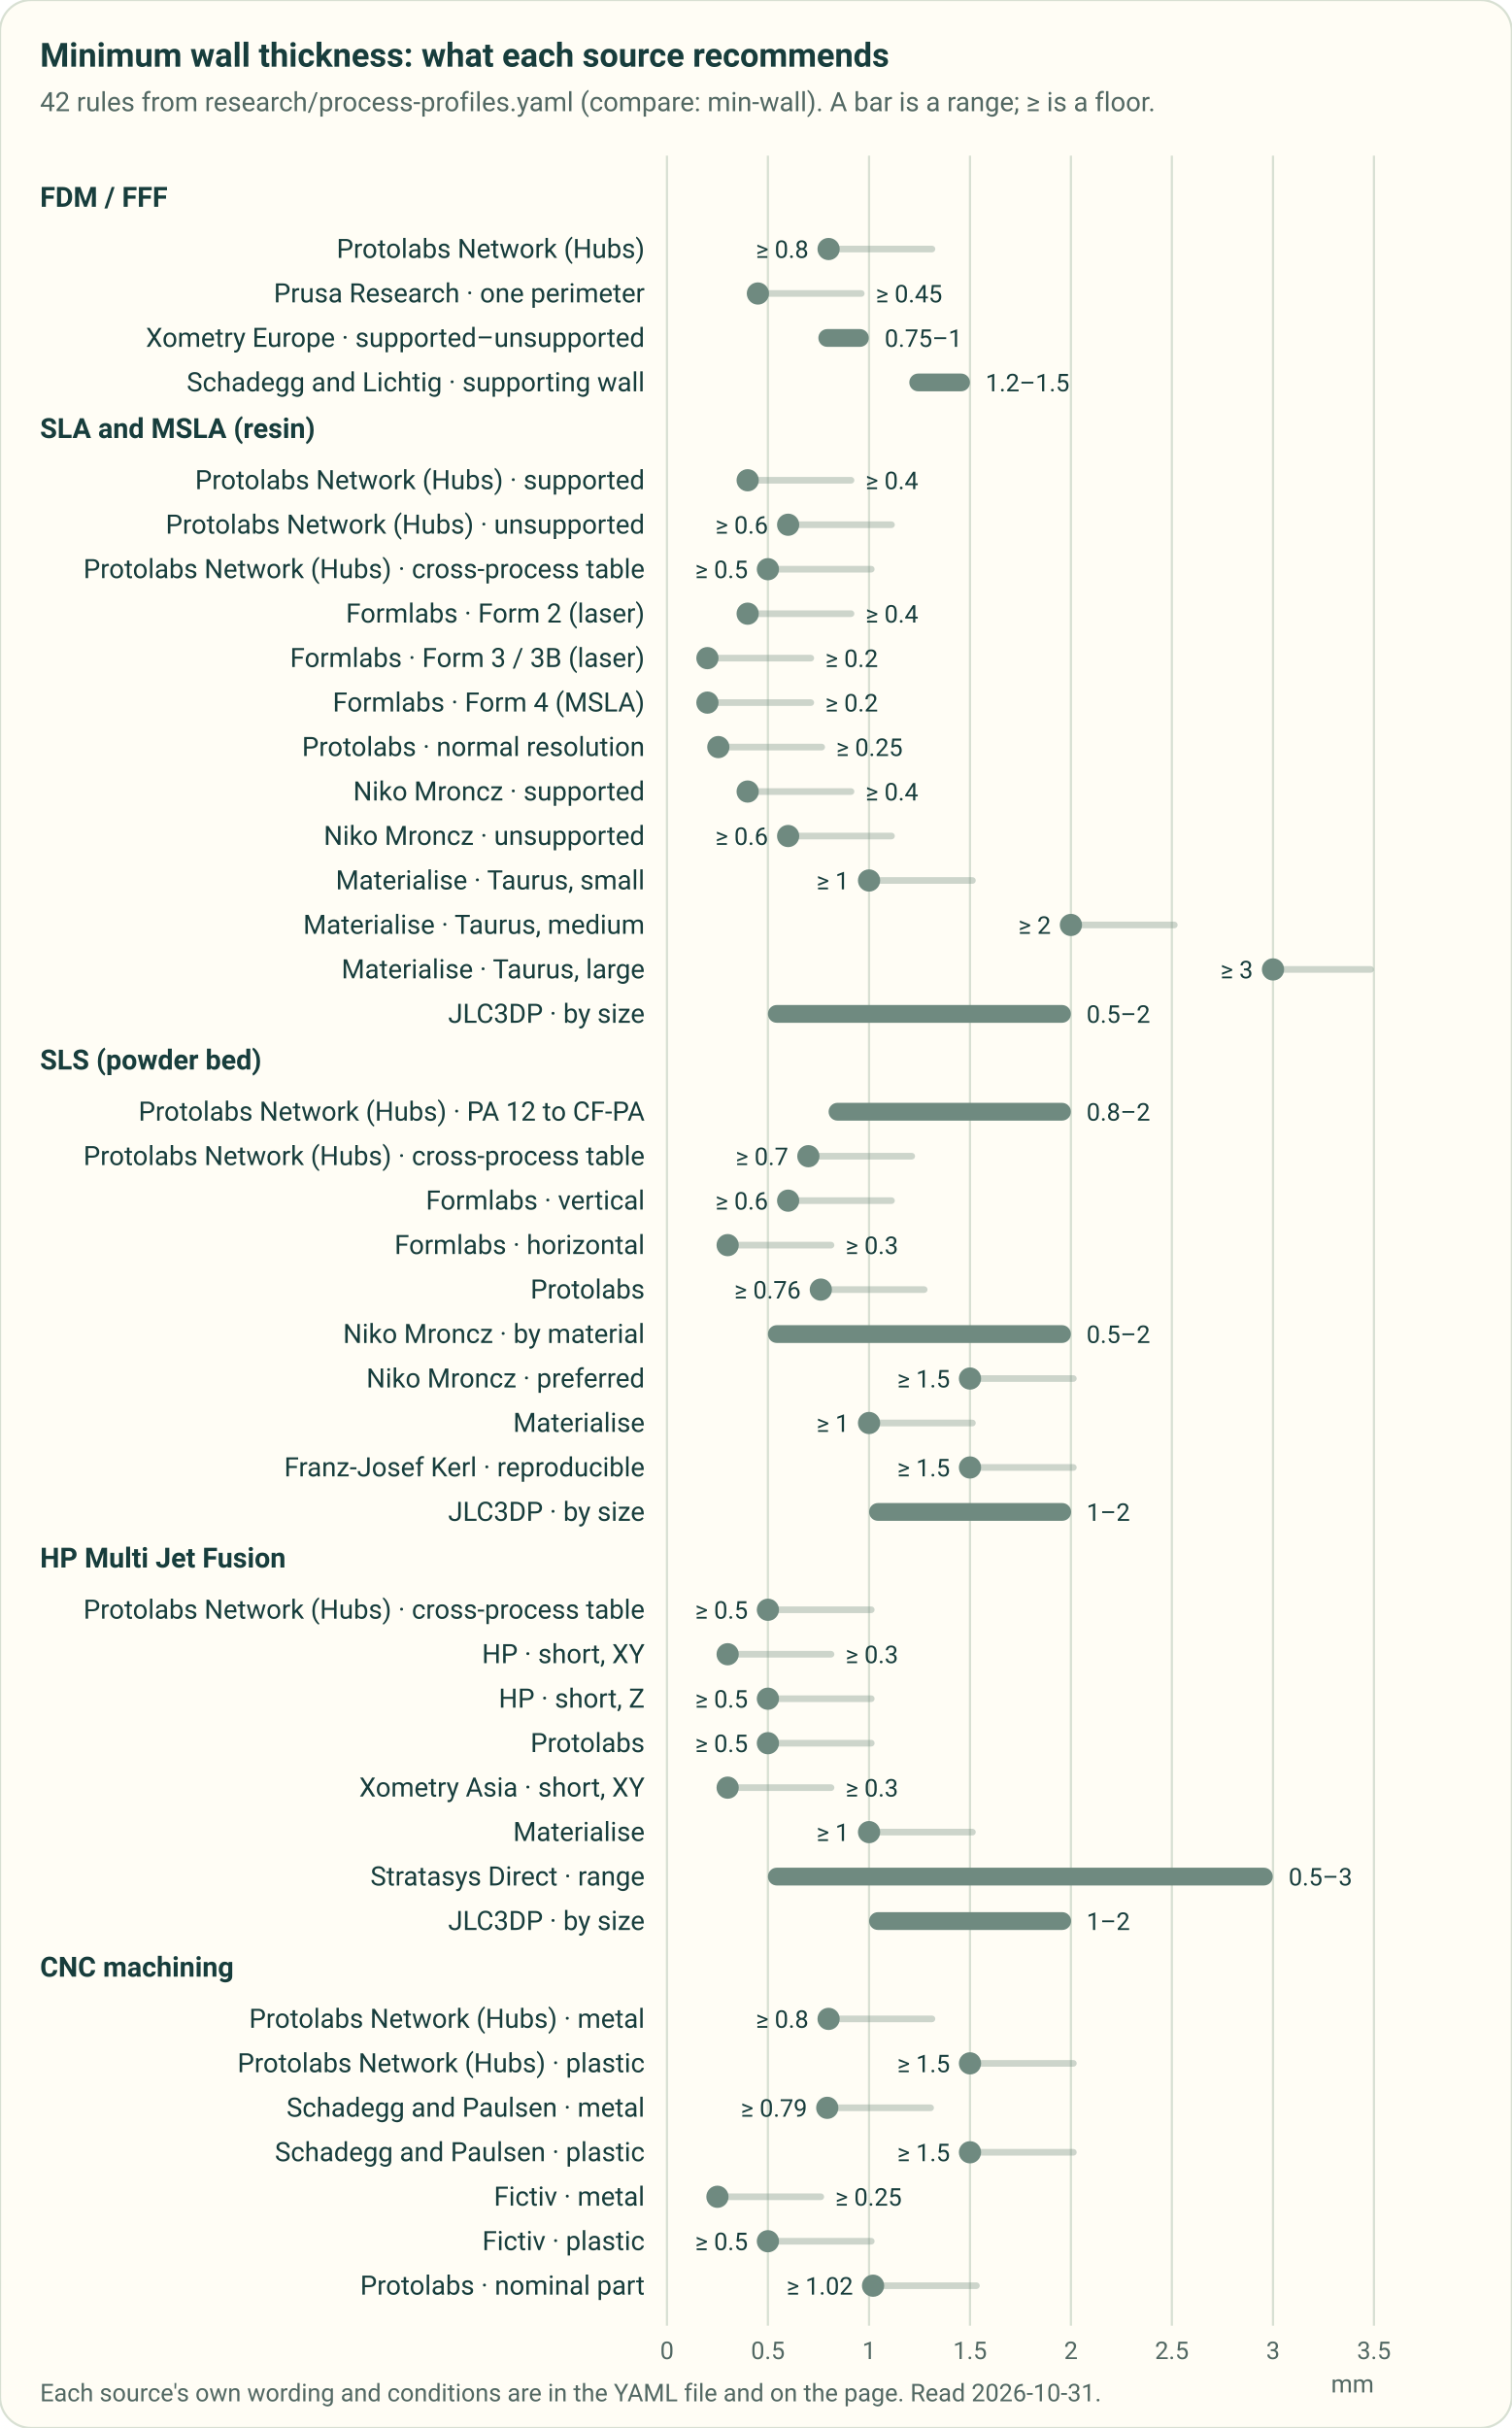
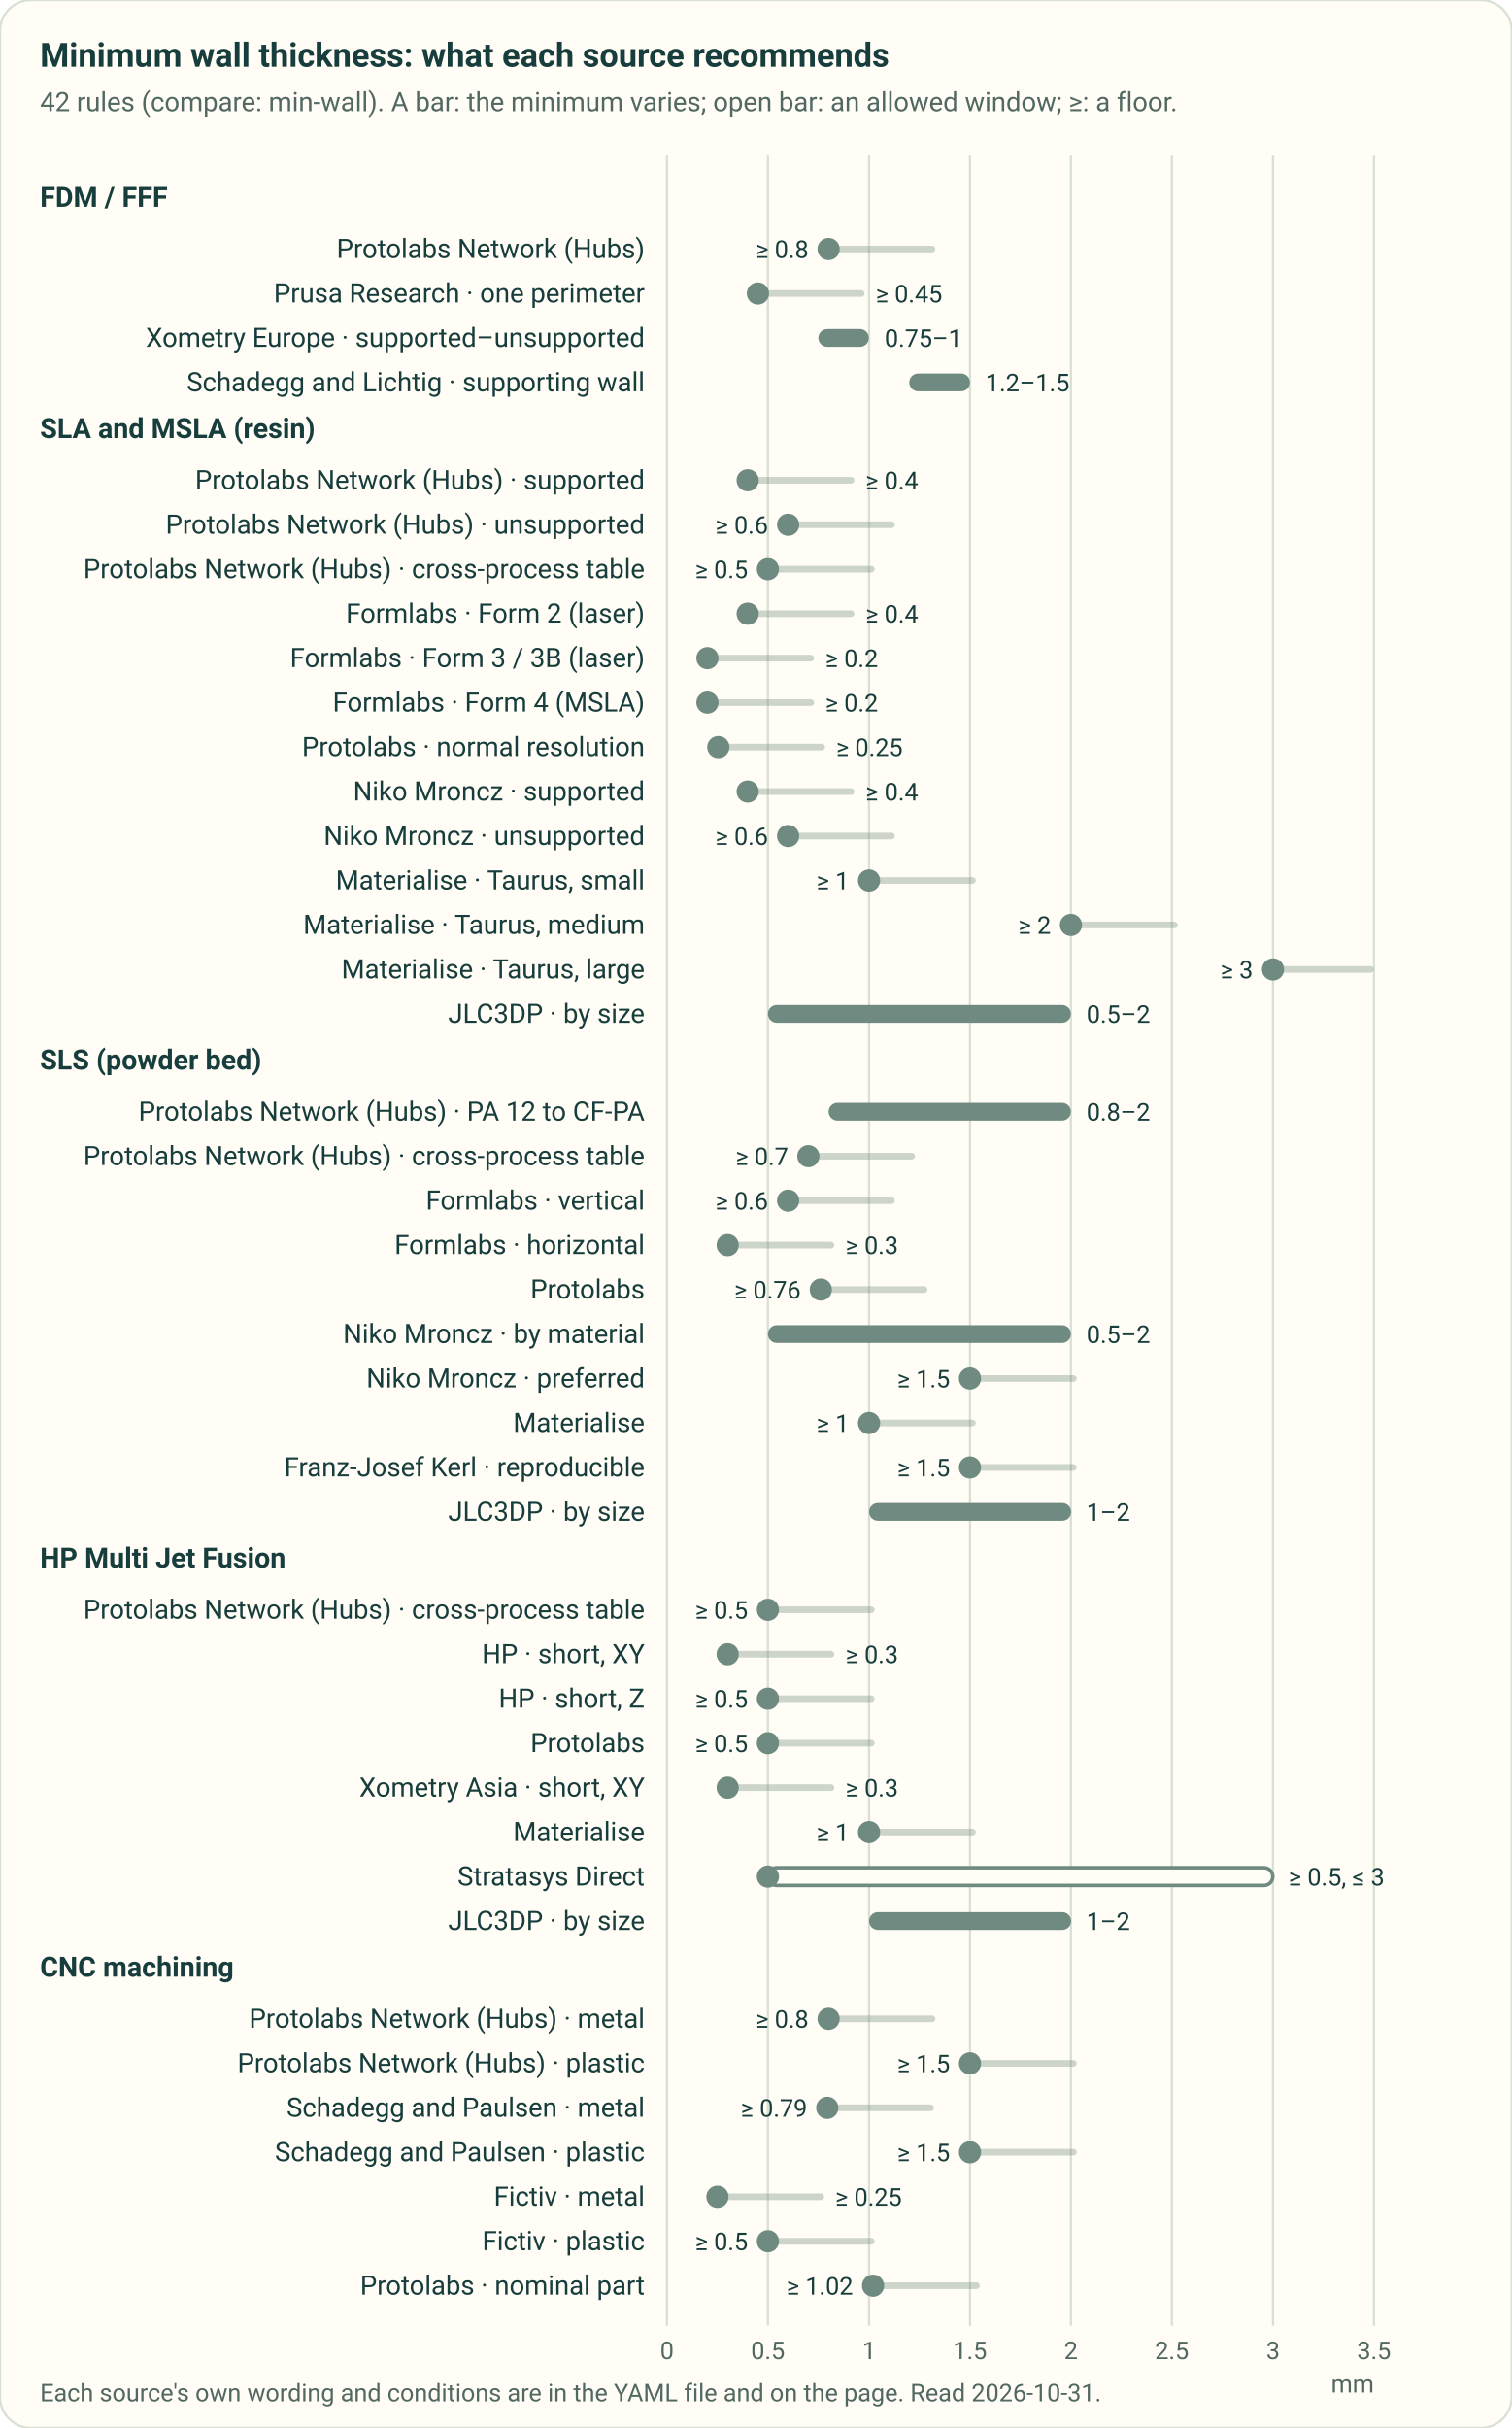
<svg xmlns="http://www.w3.org/2000/svg" viewBox="0 0 680 1092" width="680" height="1092" role="img" aria-label="Minimum wall thickness: what each source recommends" font-family="system-ui,-apple-system,Segoe UI,Roboto,sans-serif">
  <rect width="680" height="1092" rx="14" fill="#fffdf5" stroke="#d8e0d3" />
  <text x="18" y="30" font-size="15" font-weight="700" fill="#173d3c">Minimum wall thickness: what each source recommends</text>
-   <text x="18" y="50" font-size="12" fill="#526863">42 rules from research/process-profiles.yaml (compare: min-wall). A bar is a range; ≥ is a floor.</text>
+   <text x="18" y="50" font-size="12" fill="#526863">42 rules (compare: min-wall). A bar: the minimum varies; open bar: an allowed window; ≥: a floor.</text>
  <line x1="300.0" y1="70" x2="300.0" y2="1046" stroke="#d8e0d3" />
  <text x="300.0" y="1061" font-size="11" fill="#526863" text-anchor="middle">0</text>
  <line x1="345.4" y1="70" x2="345.4" y2="1046" stroke="#d8e0d3" />
  <text x="345.4" y="1061" font-size="11" fill="#526863" text-anchor="middle">0.5</text>
  <line x1="390.9" y1="70" x2="390.9" y2="1046" stroke="#d8e0d3" />
  <text x="390.9" y="1061" font-size="11" fill="#526863" text-anchor="middle">1</text>
  <line x1="436.3" y1="70" x2="436.3" y2="1046" stroke="#d8e0d3" />
  <text x="436.3" y="1061" font-size="11" fill="#526863" text-anchor="middle">1.5</text>
  <line x1="481.7" y1="70" x2="481.7" y2="1046" stroke="#d8e0d3" />
  <text x="481.7" y="1061" font-size="11" fill="#526863" text-anchor="middle">2</text>
  <line x1="527.1" y1="70" x2="527.1" y2="1046" stroke="#d8e0d3" />
  <text x="527.1" y="1061" font-size="11" fill="#526863" text-anchor="middle">2.5</text>
  <line x1="572.6" y1="70" x2="572.6" y2="1046" stroke="#d8e0d3" />
  <text x="572.6" y="1061" font-size="11" fill="#526863" text-anchor="middle">3</text>
  <line x1="618.0" y1="70" x2="618.0" y2="1046" stroke="#d8e0d3" />
  <text x="618.0" y="1061" font-size="11" fill="#526863" text-anchor="middle">3.5</text>
  <text x="618.0" y="1076" font-size="11" fill="#526863" text-anchor="end">mm</text>
  <text x="18" y="93" font-size="12.5" font-weight="700" fill="#173d3c">FDM / FFF</text>
  <text x="290" y="116.0" font-size="12" fill="#173d3c" text-anchor="end">Protolabs Network (Hubs)</text>
  <rect x="372.7" y="110.5" width="48.0" height="3" rx="1.5" fill="#6f8a80" fill-opacity="0.35" />
  <circle cx="372.7" cy="112.0" r="5" fill="#6f8a80" />
  <text x="363.7" y="116.0" font-size="11" fill="#173d3c" text-anchor="end">≥ 0.8</text>
  <text x="290" y="136.0" font-size="12" fill="#173d3c" text-anchor="end">Prusa Research · one perimeter</text>
  <rect x="340.9" y="130.5" width="48.0" height="3" rx="1.5" fill="#6f8a80" fill-opacity="0.35" />
  <circle cx="340.9" cy="132.0" r="5" fill="#6f8a80" />
  <text x="393.9" y="136.0" font-size="11" fill="#173d3c" text-anchor="start">≥ 0.45</text>
  <text x="290" y="156.0" font-size="12" fill="#173d3c" text-anchor="end">Xometry Europe · supported–unsupported</text>
  <rect x="368.1" y="148.0" width="22.7" height="8" rx="4" fill="#6f8a80" />
  <text x="397.9" y="156.0" font-size="11" fill="#173d3c" text-anchor="start">0.75–1</text>
  <text x="290" y="176.0" font-size="12" fill="#173d3c" text-anchor="end">Schadegg and Lichtig · supporting wall</text>
  <rect x="409.0" y="168.0" width="27.3" height="8" rx="4" fill="#6f8a80" />
  <text x="443.3" y="176.0" font-size="11" fill="#173d3c" text-anchor="start">1.2–1.5</text>
  <text x="18" y="197" font-size="12.5" font-weight="700" fill="#173d3c">SLA and MSLA (resin)</text>
  <text x="290" y="220.0" font-size="12" fill="#173d3c" text-anchor="end">Protolabs Network (Hubs) · supported</text>
  <rect x="336.3" y="214.5" width="48.0" height="3" rx="1.5" fill="#6f8a80" fill-opacity="0.35" />
  <circle cx="336.3" cy="216.0" r="5" fill="#6f8a80" />
  <text x="389.3" y="220.0" font-size="11" fill="#173d3c" text-anchor="start">≥ 0.4</text>
  <text x="290" y="240.0" font-size="12" fill="#173d3c" text-anchor="end">Protolabs Network (Hubs) · unsupported</text>
  <rect x="354.5" y="234.5" width="48.0" height="3" rx="1.5" fill="#6f8a80" fill-opacity="0.35" />
  <circle cx="354.5" cy="236.0" r="5" fill="#6f8a80" />
  <text x="345.5" y="240.0" font-size="11" fill="#173d3c" text-anchor="end">≥ 0.6</text>
  <text x="290" y="260.0" font-size="12" fill="#173d3c" text-anchor="end">Protolabs Network (Hubs) · cross-process table</text>
  <rect x="345.4" y="254.5" width="48.0" height="3" rx="1.5" fill="#6f8a80" fill-opacity="0.35" />
  <circle cx="345.4" cy="256.0" r="5" fill="#6f8a80" />
  <text x="336.4" y="260.0" font-size="11" fill="#173d3c" text-anchor="end">≥ 0.5</text>
  <text x="290" y="280.0" font-size="12" fill="#173d3c" text-anchor="end">Formlabs · Form 2 (laser)</text>
  <rect x="336.3" y="274.5" width="48.0" height="3" rx="1.5" fill="#6f8a80" fill-opacity="0.35" />
  <circle cx="336.3" cy="276.0" r="5" fill="#6f8a80" />
  <text x="389.3" y="280.0" font-size="11" fill="#173d3c" text-anchor="start">≥ 0.4</text>
  <text x="290" y="300.0" font-size="12" fill="#173d3c" text-anchor="end">Formlabs · Form 3 / 3B (laser)</text>
  <rect x="318.2" y="294.5" width="48.0" height="3" rx="1.5" fill="#6f8a80" fill-opacity="0.35" />
  <circle cx="318.2" cy="296.0" r="5" fill="#6f8a80" />
  <text x="371.2" y="300.0" font-size="11" fill="#173d3c" text-anchor="start">≥ 0.2</text>
  <text x="290" y="320.0" font-size="12" fill="#173d3c" text-anchor="end">Formlabs · Form 4 (MSLA)</text>
  <rect x="318.2" y="314.5" width="48.0" height="3" rx="1.5" fill="#6f8a80" fill-opacity="0.35" />
  <circle cx="318.2" cy="316.0" r="5" fill="#6f8a80" />
  <text x="371.2" y="320.0" font-size="11" fill="#173d3c" text-anchor="start">≥ 0.2</text>
  <text x="290" y="340.0" font-size="12" fill="#173d3c" text-anchor="end">Protolabs · normal resolution</text>
  <rect x="323.1" y="334.5" width="48.0" height="3" rx="1.5" fill="#6f8a80" fill-opacity="0.35" />
  <circle cx="323.1" cy="336.0" r="5" fill="#6f8a80" />
  <text x="376.1" y="340.0" font-size="11" fill="#173d3c" text-anchor="start">≥ 0.25</text>
  <text x="290" y="360.0" font-size="12" fill="#173d3c" text-anchor="end">Niko Mroncz · supported</text>
  <rect x="336.3" y="354.5" width="48.0" height="3" rx="1.5" fill="#6f8a80" fill-opacity="0.35" />
  <circle cx="336.3" cy="356.0" r="5" fill="#6f8a80" />
  <text x="389.3" y="360.0" font-size="11" fill="#173d3c" text-anchor="start">≥ 0.4</text>
  <text x="290" y="380.0" font-size="12" fill="#173d3c" text-anchor="end">Niko Mroncz · unsupported</text>
  <rect x="354.5" y="374.5" width="48.0" height="3" rx="1.5" fill="#6f8a80" fill-opacity="0.35" />
  <circle cx="354.5" cy="376.0" r="5" fill="#6f8a80" />
  <text x="345.5" y="380.0" font-size="11" fill="#173d3c" text-anchor="end">≥ 0.6</text>
  <text x="290" y="400.0" font-size="12" fill="#173d3c" text-anchor="end">Materialise · Taurus, small</text>
  <rect x="390.9" y="394.5" width="48.0" height="3" rx="1.5" fill="#6f8a80" fill-opacity="0.35" />
  <circle cx="390.9" cy="396.0" r="5" fill="#6f8a80" />
  <text x="381.9" y="400.0" font-size="11" fill="#173d3c" text-anchor="end">≥ 1</text>
  <text x="290" y="420.0" font-size="12" fill="#173d3c" text-anchor="end">Materialise · Taurus, medium</text>
  <rect x="481.7" y="414.5" width="48.0" height="3" rx="1.5" fill="#6f8a80" fill-opacity="0.35" />
  <circle cx="481.7" cy="416.0" r="5" fill="#6f8a80" />
  <text x="472.7" y="420.0" font-size="11" fill="#173d3c" text-anchor="end">≥ 2</text>
  <text x="290" y="440.0" font-size="12" fill="#173d3c" text-anchor="end">Materialise · Taurus, large</text>
  <rect x="572.6" y="434.5" width="45.4" height="3" rx="1.5" fill="#6f8a80" fill-opacity="0.35" />
  <circle cx="572.6" cy="436.0" r="5" fill="#6f8a80" />
  <text x="563.6" y="440.0" font-size="11" fill="#173d3c" text-anchor="end">≥ 3</text>
  <text x="290" y="460.0" font-size="12" fill="#173d3c" text-anchor="end">JLC3DP · by size</text>
  <rect x="345.4" y="452.0" width="136.3" height="8" rx="4" fill="#6f8a80" />
  <text x="488.7" y="460.0" font-size="11" fill="#173d3c" text-anchor="start">0.5–2</text>
  <text x="18" y="481" font-size="12.5" font-weight="700" fill="#173d3c">SLS (powder bed)</text>
  <text x="290" y="504.0" font-size="12" fill="#173d3c" text-anchor="end">Protolabs Network (Hubs) · PA 12 to CF-PA</text>
  <rect x="372.7" y="496.0" width="109.0" height="8" rx="4" fill="#6f8a80" />
  <text x="488.7" y="504.0" font-size="11" fill="#173d3c" text-anchor="start">0.8–2</text>
  <text x="290" y="524.0" font-size="12" fill="#173d3c" text-anchor="end">Protolabs Network (Hubs) · cross-process table</text>
  <rect x="363.6" y="518.5" width="48.0" height="3" rx="1.5" fill="#6f8a80" fill-opacity="0.35" />
  <circle cx="363.6" cy="520.0" r="5" fill="#6f8a80" />
  <text x="354.6" y="524.0" font-size="11" fill="#173d3c" text-anchor="end">≥ 0.7</text>
  <text x="290" y="544.0" font-size="12" fill="#173d3c" text-anchor="end">Formlabs · vertical</text>
  <rect x="354.5" y="538.5" width="48.0" height="3" rx="1.5" fill="#6f8a80" fill-opacity="0.35" />
  <circle cx="354.5" cy="540.0" r="5" fill="#6f8a80" />
  <text x="345.5" y="544.0" font-size="11" fill="#173d3c" text-anchor="end">≥ 0.6</text>
  <text x="290" y="564.0" font-size="12" fill="#173d3c" text-anchor="end">Formlabs · horizontal</text>
  <rect x="327.3" y="558.5" width="48.0" height="3" rx="1.5" fill="#6f8a80" fill-opacity="0.35" />
  <circle cx="327.3" cy="560.0" r="5" fill="#6f8a80" />
  <text x="380.3" y="564.0" font-size="11" fill="#173d3c" text-anchor="start">≥ 0.3</text>
  <text x="290" y="584.0" font-size="12" fill="#173d3c" text-anchor="end">Protolabs</text>
  <rect x="369.2" y="578.5" width="48.0" height="3" rx="1.5" fill="#6f8a80" fill-opacity="0.35" />
  <circle cx="369.2" cy="580.0" r="5" fill="#6f8a80" />
  <text x="360.2" y="584.0" font-size="11" fill="#173d3c" text-anchor="end">≥ 0.76</text>
  <text x="290" y="604.0" font-size="12" fill="#173d3c" text-anchor="end">Niko Mroncz · by material</text>
  <rect x="345.4" y="596.0" width="136.3" height="8" rx="4" fill="#6f8a80" />
  <text x="488.7" y="604.0" font-size="11" fill="#173d3c" text-anchor="start">0.5–2</text>
  <text x="290" y="624.0" font-size="12" fill="#173d3c" text-anchor="end">Niko Mroncz · preferred</text>
  <rect x="436.3" y="618.5" width="48.0" height="3" rx="1.5" fill="#6f8a80" fill-opacity="0.35" />
  <circle cx="436.3" cy="620.0" r="5" fill="#6f8a80" />
  <text x="427.3" y="624.0" font-size="11" fill="#173d3c" text-anchor="end">≥ 1.5</text>
  <text x="290" y="644.0" font-size="12" fill="#173d3c" text-anchor="end">Materialise</text>
  <rect x="390.9" y="638.5" width="48.0" height="3" rx="1.5" fill="#6f8a80" fill-opacity="0.35" />
  <circle cx="390.9" cy="640.0" r="5" fill="#6f8a80" />
  <text x="381.9" y="644.0" font-size="11" fill="#173d3c" text-anchor="end">≥ 1</text>
  <text x="290" y="664.0" font-size="12" fill="#173d3c" text-anchor="end">Franz-Josef Kerl · reproducible</text>
  <rect x="436.3" y="658.5" width="48.0" height="3" rx="1.5" fill="#6f8a80" fill-opacity="0.35" />
  <circle cx="436.3" cy="660.0" r="5" fill="#6f8a80" />
  <text x="427.3" y="664.0" font-size="11" fill="#173d3c" text-anchor="end">≥ 1.5</text>
  <text x="290" y="684.0" font-size="12" fill="#173d3c" text-anchor="end">JLC3DP · by size</text>
  <rect x="390.9" y="676.0" width="90.9" height="8" rx="4" fill="#6f8a80" />
  <text x="488.7" y="684.0" font-size="11" fill="#173d3c" text-anchor="start">1–2</text>
  <text x="18" y="705" font-size="12.5" font-weight="700" fill="#173d3c">HP Multi Jet Fusion</text>
  <text x="290" y="728.0" font-size="12" fill="#173d3c" text-anchor="end">Protolabs Network (Hubs) · cross-process table</text>
  <rect x="345.4" y="722.5" width="48.0" height="3" rx="1.5" fill="#6f8a80" fill-opacity="0.35" />
  <circle cx="345.4" cy="724.0" r="5" fill="#6f8a80" />
  <text x="336.4" y="728.0" font-size="11" fill="#173d3c" text-anchor="end">≥ 0.5</text>
  <text x="290" y="748.0" font-size="12" fill="#173d3c" text-anchor="end">HP · short, XY</text>
  <rect x="327.3" y="742.5" width="48.0" height="3" rx="1.5" fill="#6f8a80" fill-opacity="0.35" />
  <circle cx="327.3" cy="744.0" r="5" fill="#6f8a80" />
  <text x="380.3" y="748.0" font-size="11" fill="#173d3c" text-anchor="start">≥ 0.3</text>
  <text x="290" y="768.0" font-size="12" fill="#173d3c" text-anchor="end">HP · short, Z</text>
  <rect x="345.4" y="762.5" width="48.0" height="3" rx="1.5" fill="#6f8a80" fill-opacity="0.35" />
  <circle cx="345.4" cy="764.0" r="5" fill="#6f8a80" />
  <text x="336.4" y="768.0" font-size="11" fill="#173d3c" text-anchor="end">≥ 0.5</text>
  <text x="290" y="788.0" font-size="12" fill="#173d3c" text-anchor="end">Protolabs</text>
  <rect x="345.4" y="782.5" width="48.0" height="3" rx="1.5" fill="#6f8a80" fill-opacity="0.35" />
  <circle cx="345.4" cy="784.0" r="5" fill="#6f8a80" />
  <text x="336.4" y="788.0" font-size="11" fill="#173d3c" text-anchor="end">≥ 0.5</text>
  <text x="290" y="808.0" font-size="12" fill="#173d3c" text-anchor="end">Xometry Asia · short, XY</text>
  <rect x="327.3" y="802.5" width="48.0" height="3" rx="1.5" fill="#6f8a80" fill-opacity="0.35" />
  <circle cx="327.3" cy="804.0" r="5" fill="#6f8a80" />
  <text x="380.3" y="808.0" font-size="11" fill="#173d3c" text-anchor="start">≥ 0.3</text>
  <text x="290" y="828.0" font-size="12" fill="#173d3c" text-anchor="end">Materialise</text>
  <rect x="390.9" y="822.5" width="48.0" height="3" rx="1.5" fill="#6f8a80" fill-opacity="0.35" />
  <circle cx="390.9" cy="824.0" r="5" fill="#6f8a80" />
  <text x="381.9" y="828.0" font-size="11" fill="#173d3c" text-anchor="end">≥ 1</text>
-   <text x="290" y="848.0" font-size="12" fill="#173d3c" text-anchor="end">Stratasys Direct · range</text>
-   <rect x="345.4" y="840.0" width="227.1" height="8" rx="4" fill="#6f8a80" />
-   <text x="579.6" y="848.0" font-size="11" fill="#173d3c" text-anchor="start">0.5–3</text>
+   <text x="290" y="848.0" font-size="12" fill="#173d3c" text-anchor="end">Stratasys Direct</text>
+   <rect x="345.4" y="840.0" width="227.1" height="8" rx="4" fill="#fffdf5" stroke="#6f8a80" stroke-width="1.6" />
+   <circle cx="345.4" cy="844.0" r="5" fill="#6f8a80" />
+   <text x="579.6" y="848.0" font-size="11" fill="#173d3c" text-anchor="start">≥ 0.5, ≤ 3</text>
  <text x="290" y="868.0" font-size="12" fill="#173d3c" text-anchor="end">JLC3DP · by size</text>
  <rect x="390.9" y="860.0" width="90.9" height="8" rx="4" fill="#6f8a80" />
  <text x="488.7" y="868.0" font-size="11" fill="#173d3c" text-anchor="start">1–2</text>
  <text x="18" y="889" font-size="12.5" font-weight="700" fill="#173d3c">CNC machining</text>
  <text x="290" y="912.0" font-size="12" fill="#173d3c" text-anchor="end">Protolabs Network (Hubs) · metal</text>
  <rect x="372.7" y="906.5" width="48.0" height="3" rx="1.5" fill="#6f8a80" fill-opacity="0.35" />
  <circle cx="372.7" cy="908.0" r="5" fill="#6f8a80" />
  <text x="363.7" y="912.0" font-size="11" fill="#173d3c" text-anchor="end">≥ 0.8</text>
  <text x="290" y="932.0" font-size="12" fill="#173d3c" text-anchor="end">Protolabs Network (Hubs) · plastic</text>
  <rect x="436.3" y="926.5" width="48.0" height="3" rx="1.5" fill="#6f8a80" fill-opacity="0.35" />
  <circle cx="436.3" cy="928.0" r="5" fill="#6f8a80" />
  <text x="427.3" y="932.0" font-size="11" fill="#173d3c" text-anchor="end">≥ 1.5</text>
  <text x="290" y="952.0" font-size="12" fill="#173d3c" text-anchor="end">Schadegg and Paulsen · metal</text>
  <rect x="372.1" y="946.5" width="48.0" height="3" rx="1.5" fill="#6f8a80" fill-opacity="0.35" />
  <circle cx="372.1" cy="948.0" r="5" fill="#6f8a80" />
  <text x="363.1" y="952.0" font-size="11" fill="#173d3c" text-anchor="end">≥ 0.79</text>
  <text x="290" y="972.0" font-size="12" fill="#173d3c" text-anchor="end">Schadegg and Paulsen · plastic</text>
  <rect x="436.3" y="966.5" width="48.0" height="3" rx="1.5" fill="#6f8a80" fill-opacity="0.35" />
  <circle cx="436.3" cy="968.0" r="5" fill="#6f8a80" />
  <text x="427.3" y="972.0" font-size="11" fill="#173d3c" text-anchor="end">≥ 1.5</text>
  <text x="290" y="992.0" font-size="12" fill="#173d3c" text-anchor="end">Fictiv · metal</text>
  <rect x="322.7" y="986.5" width="48.0" height="3" rx="1.5" fill="#6f8a80" fill-opacity="0.35" />
  <circle cx="322.7" cy="988.0" r="5" fill="#6f8a80" />
  <text x="375.7" y="992.0" font-size="11" fill="#173d3c" text-anchor="start">≥ 0.25</text>
  <text x="290" y="1012.0" font-size="12" fill="#173d3c" text-anchor="end">Fictiv · plastic</text>
  <rect x="345.4" y="1006.5" width="48.0" height="3" rx="1.5" fill="#6f8a80" fill-opacity="0.35" />
  <circle cx="345.4" cy="1008.0" r="5" fill="#6f8a80" />
  <text x="336.4" y="1012.0" font-size="11" fill="#173d3c" text-anchor="end">≥ 0.5</text>
  <text x="290" y="1032.0" font-size="12" fill="#173d3c" text-anchor="end">Protolabs · nominal part</text>
  <rect x="392.7" y="1026.5" width="48.0" height="3" rx="1.5" fill="#6f8a80" fill-opacity="0.35" />
  <circle cx="392.7" cy="1028.0" r="5" fill="#6f8a80" />
  <text x="383.7" y="1032.0" font-size="11" fill="#173d3c" text-anchor="end">≥ 1.02</text>
  <text x="18" y="1080" font-size="11" fill="#526863">Each source's own wording and conditions are in the YAML file and on the page. Read 2026-10-31.</text>
</svg>
